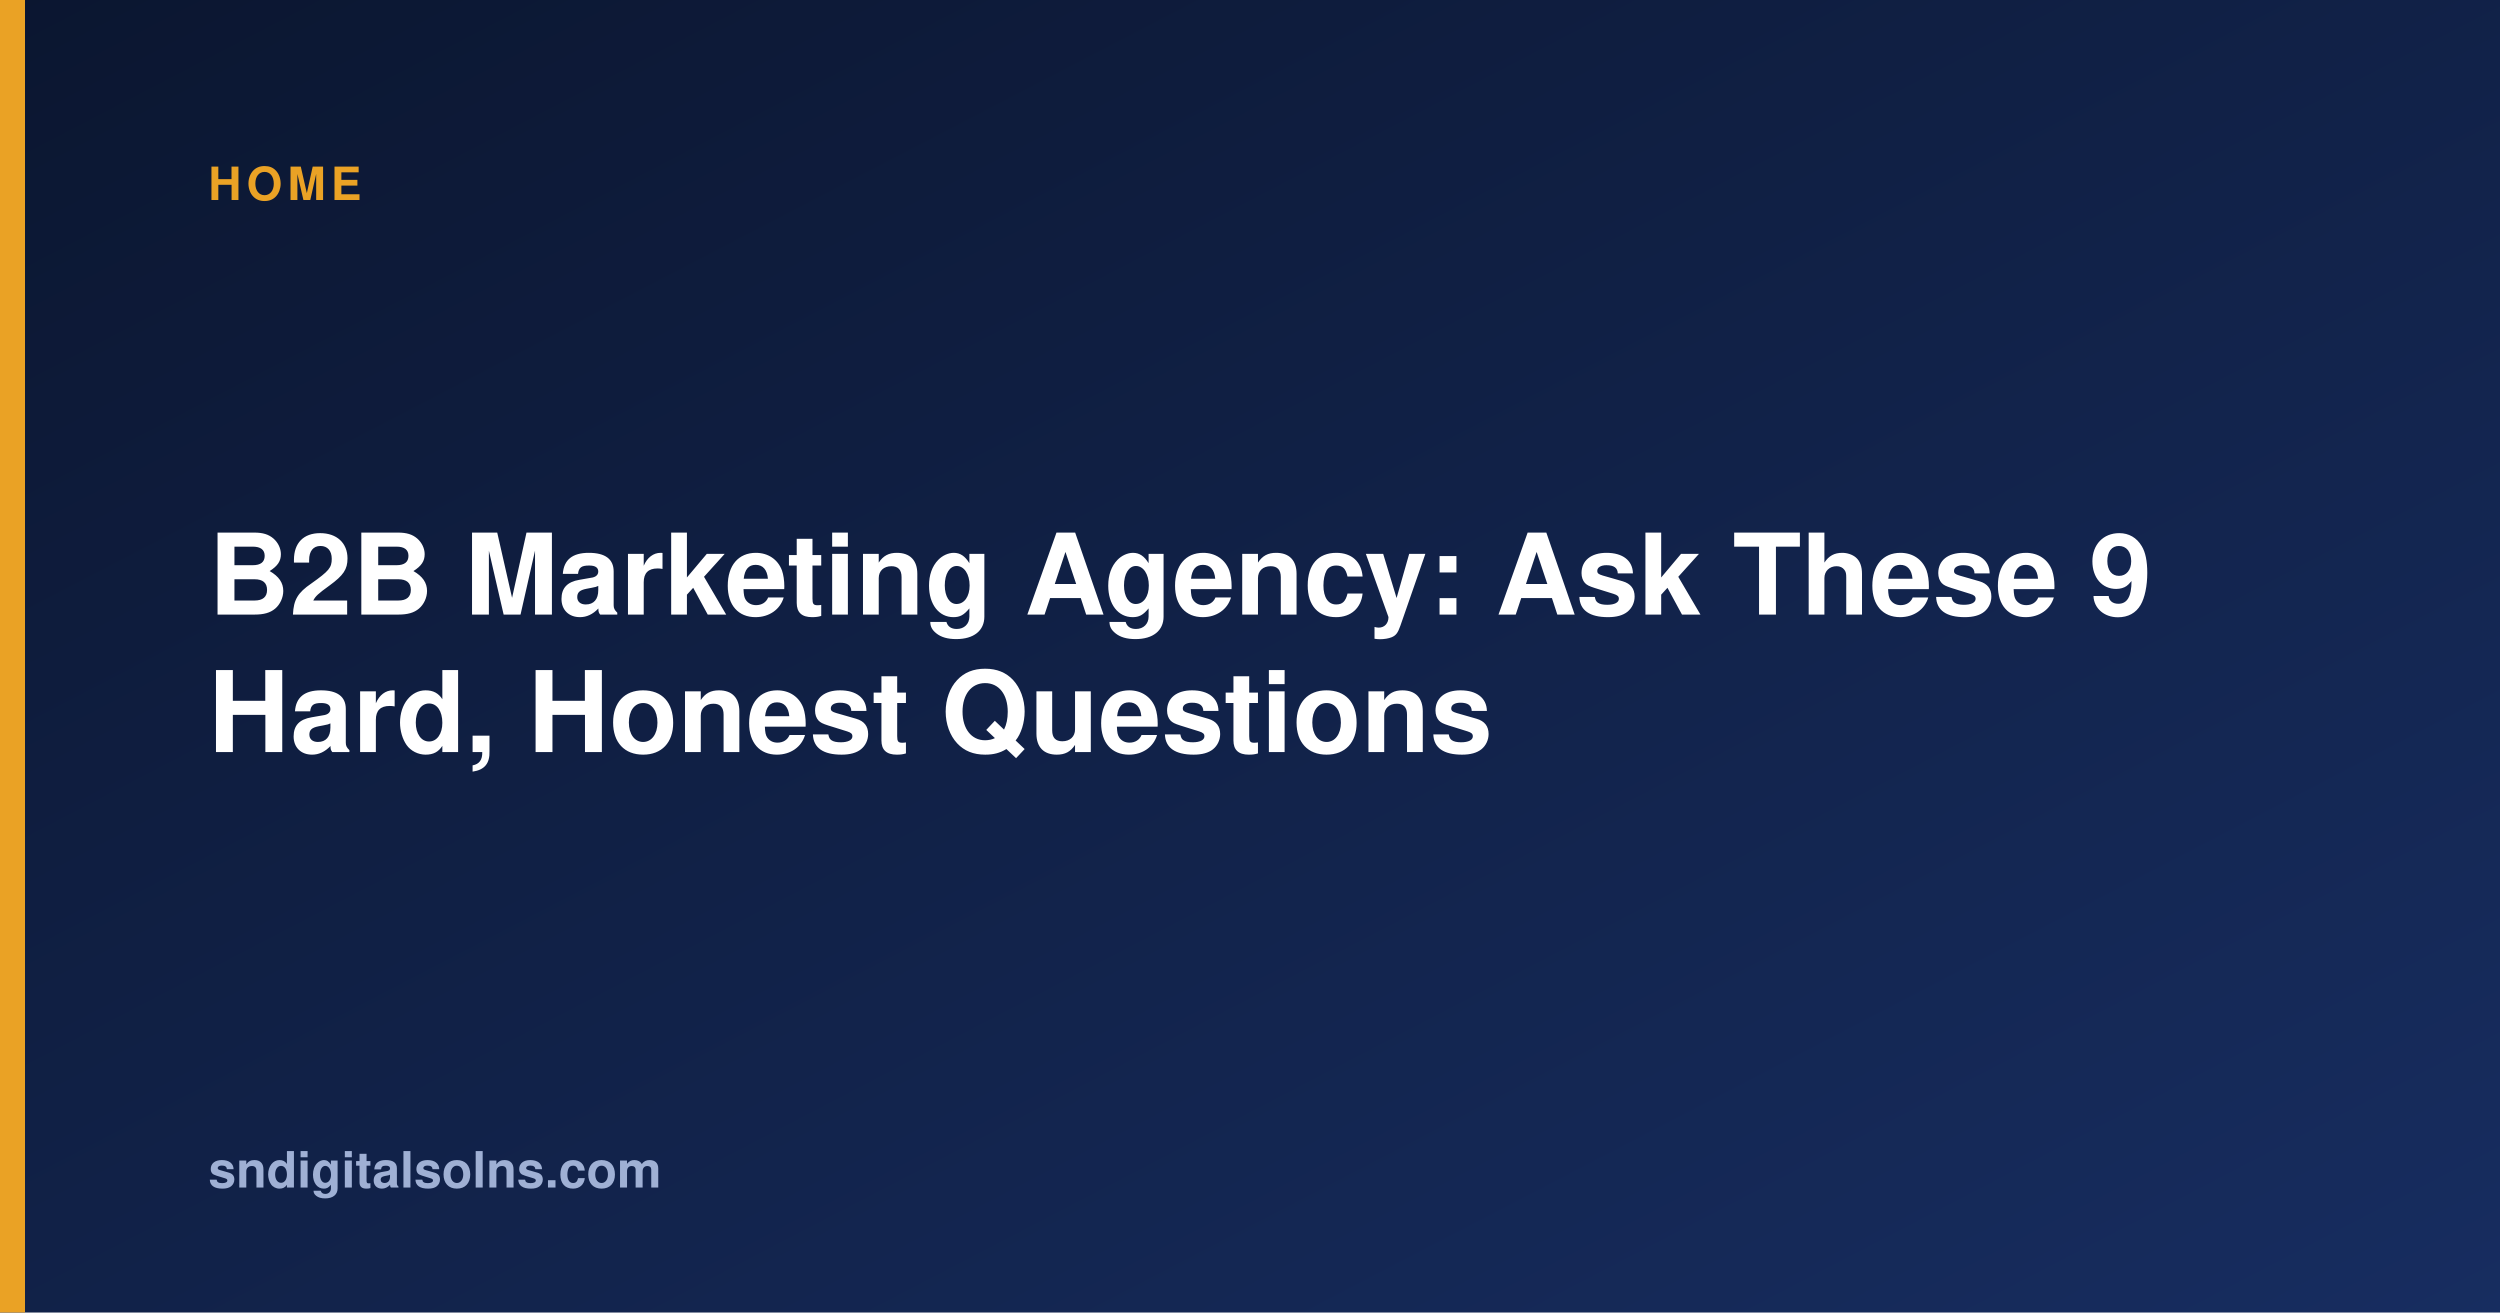
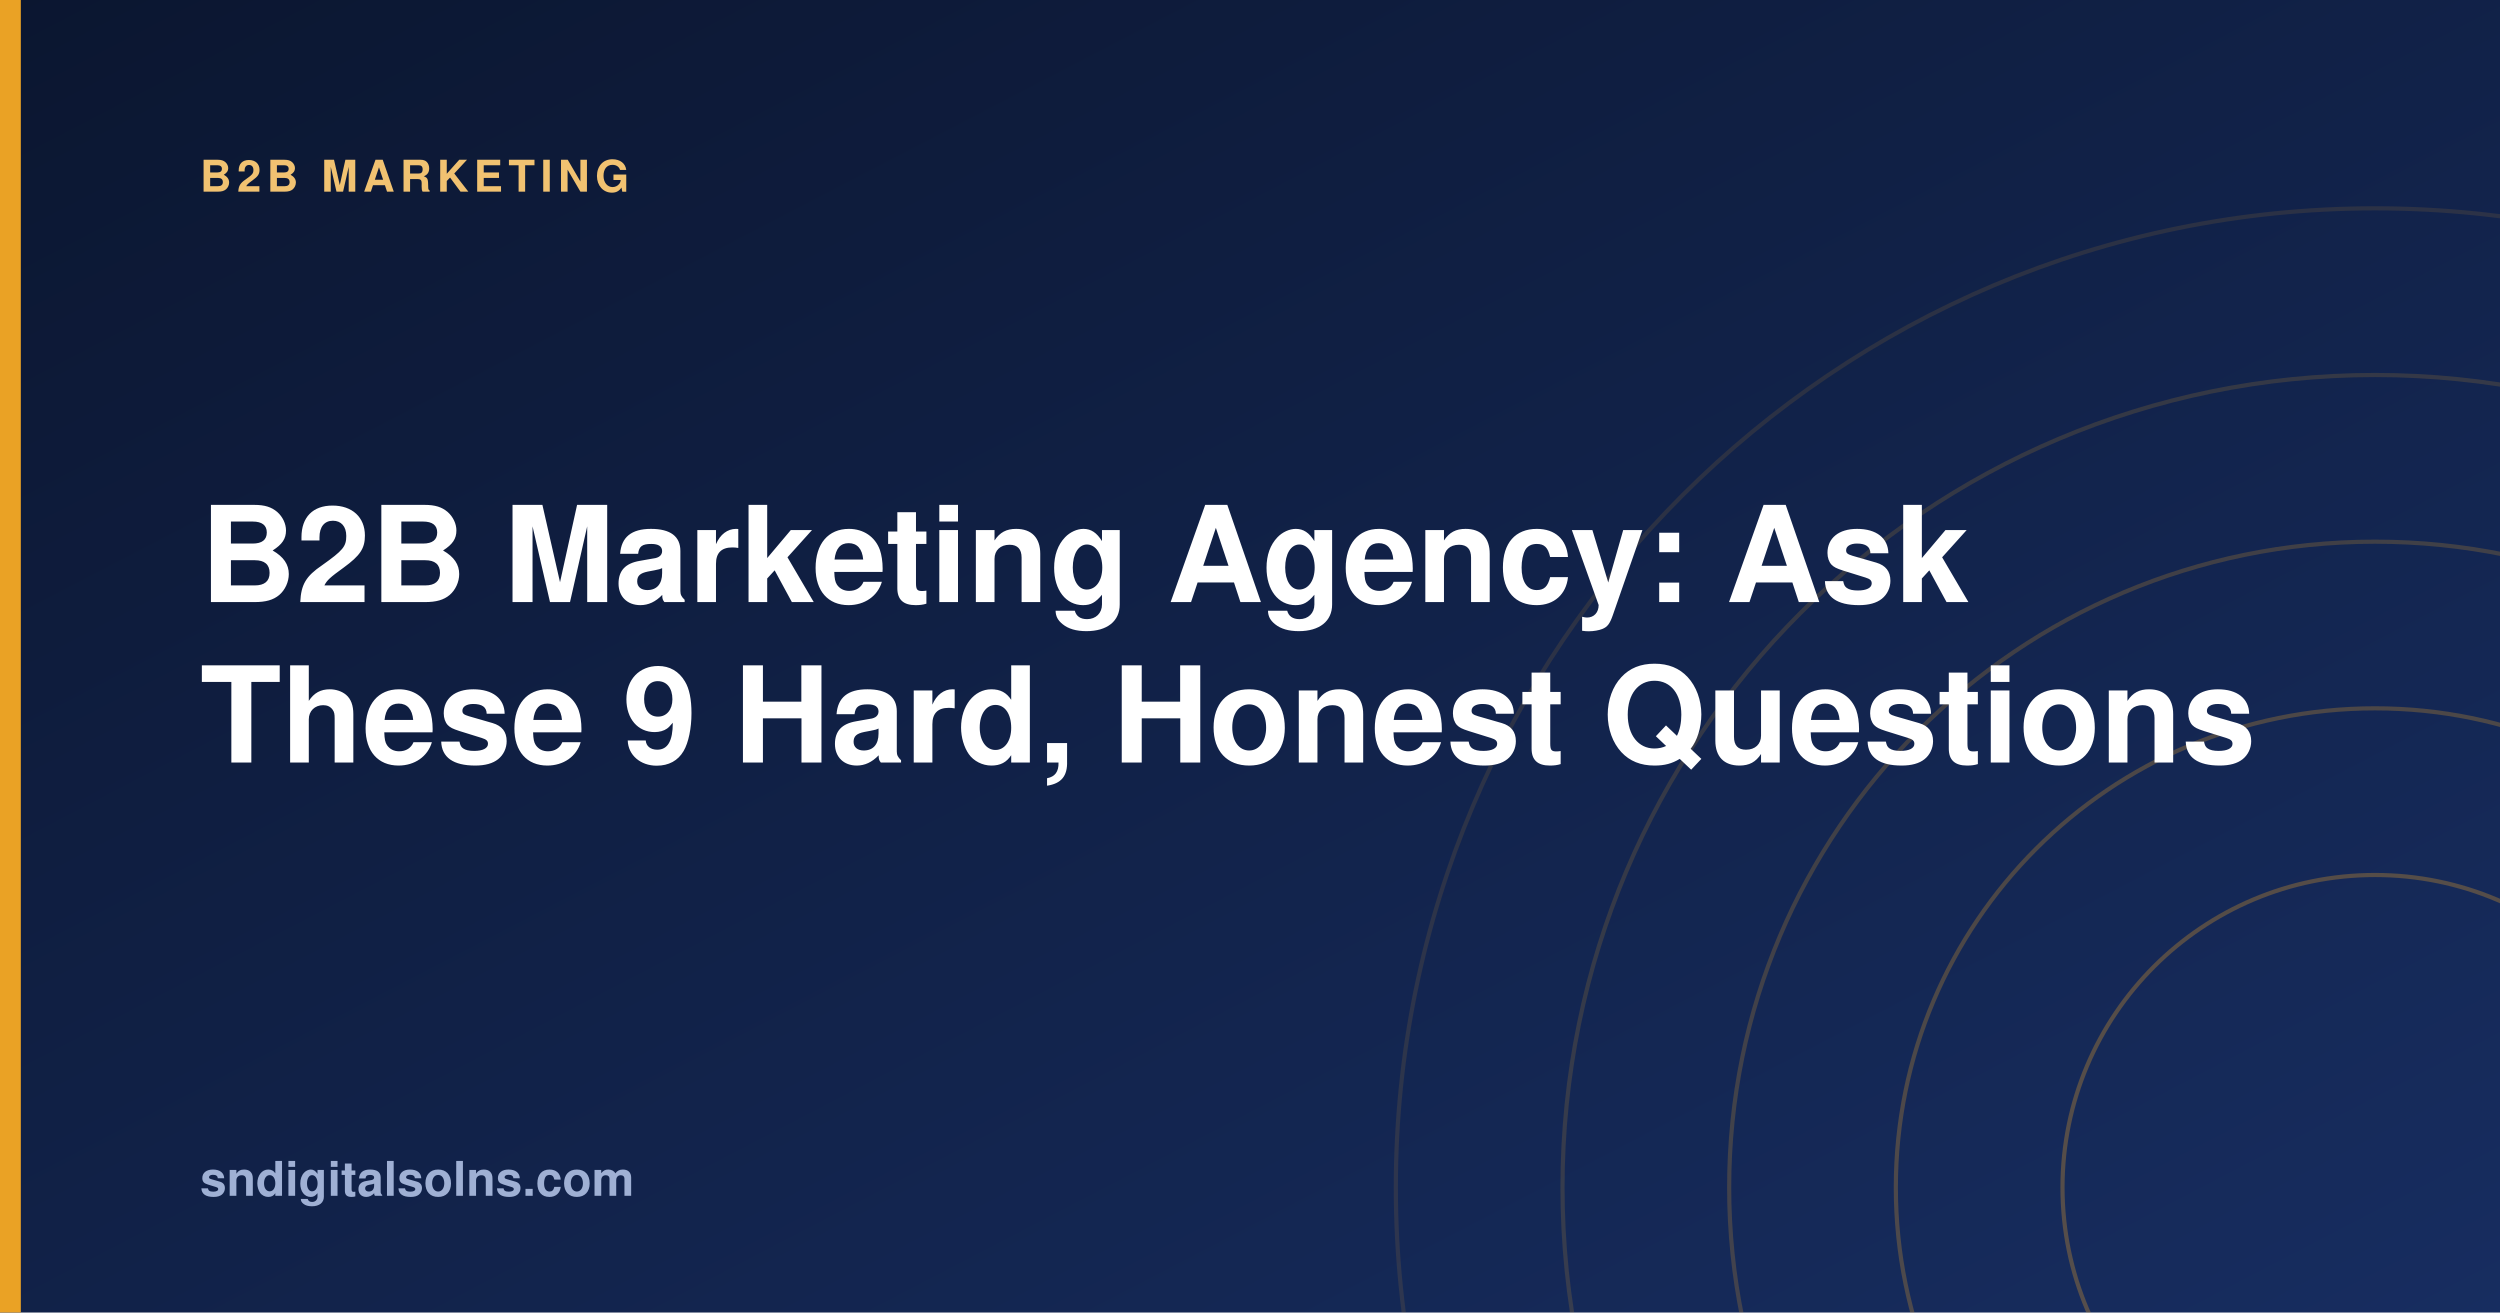
<svg xmlns="http://www.w3.org/2000/svg" width="1200" height="630" viewBox="0 0 1200 630" role="img">
  <defs>
-     <linearGradient id="bg" x1="0" y1="0" x2="1" y2="1">
+     <linearGradient id="g" x1="0" y1="0" x2="1" y2="1">
      <stop offset="0" stop-color="#0b1630" />
      <stop offset="1" stop-color="#172d60" />
    </linearGradient>
+     <clipPath id="c">
+       <rect width="1200" height="630" />
+     </clipPath>
  </defs>
-   <rect width="1200" height="630" fill="url(#bg)" />
-   <rect x="0" y="0" width="12" height="630" fill="#eaa225" />
-   <text x="100" y="96" fill="#eaa225" font-family="Helvetica,Arial,sans-serif" font-size="22" font-weight="700" letter-spacing="2.5">HOME</text>
-   <text fill="#ffffff" font-family="Helvetica,Arial,sans-serif" font-size="54" font-weight="800">
-     <tspan x="100" y="295">B2B Marketing Agency: Ask These 9</tspan>
-     <tspan x="100" y="361">Hard, Honest Questions</tspan>
+   <rect width="1200" height="630" fill="url(#g)" />
+   <g clip-path="url(#c)">
+     <circle cx="1140" cy="570" r="150" fill="none" stroke="#eaa225" stroke-opacity="0.30" stroke-width="2" />
+     <circle cx="1140" cy="570" r="230" fill="none" stroke="#eaa225" stroke-opacity="0.26" stroke-width="2" />
+     <circle cx="1140" cy="570" r="310" fill="none" stroke="#eaa225" stroke-opacity="0.21" stroke-width="2" />
+     <circle cx="1140" cy="570" r="390" fill="none" stroke="#eaa225" stroke-opacity="0.16" stroke-width="2" />
+     <circle cx="1140" cy="570" r="470" fill="none" stroke="#eaa225" stroke-opacity="0.12" stroke-width="2" />
+   </g>
+   <rect x="0" y="0" width="10" height="630" fill="#eaa225" />
+   <text x="96" y="92" fill="#f1c271" font-family="Helvetica Neue,Helvetica,Arial,sans-serif" font-size="21" font-weight="700" letter-spacing="2.6">B2B MARKETING</text>
+   <text fill="#ffffff" font-family="Helvetica Neue,Helvetica,Arial,sans-serif" font-size="64" font-weight="800">
+     <tspan x="96" y="289">B2B Marketing Agency: Ask</tspan>
+     <tspan x="96" y="366">These 9 Hard, Honest Questions</tspan>
  </text>
-   <text x="100" y="570" fill="#9fb0d4" font-family="Helvetica,Arial,sans-serif" font-size="24" font-weight="600">sndigitalsolns.com</text>
+   <text x="96" y="574" fill="#9fb0d4" font-family="Helvetica Neue,Helvetica,Arial,sans-serif" font-size="23" font-weight="600">sndigitalsolns.com</text>
</svg>
